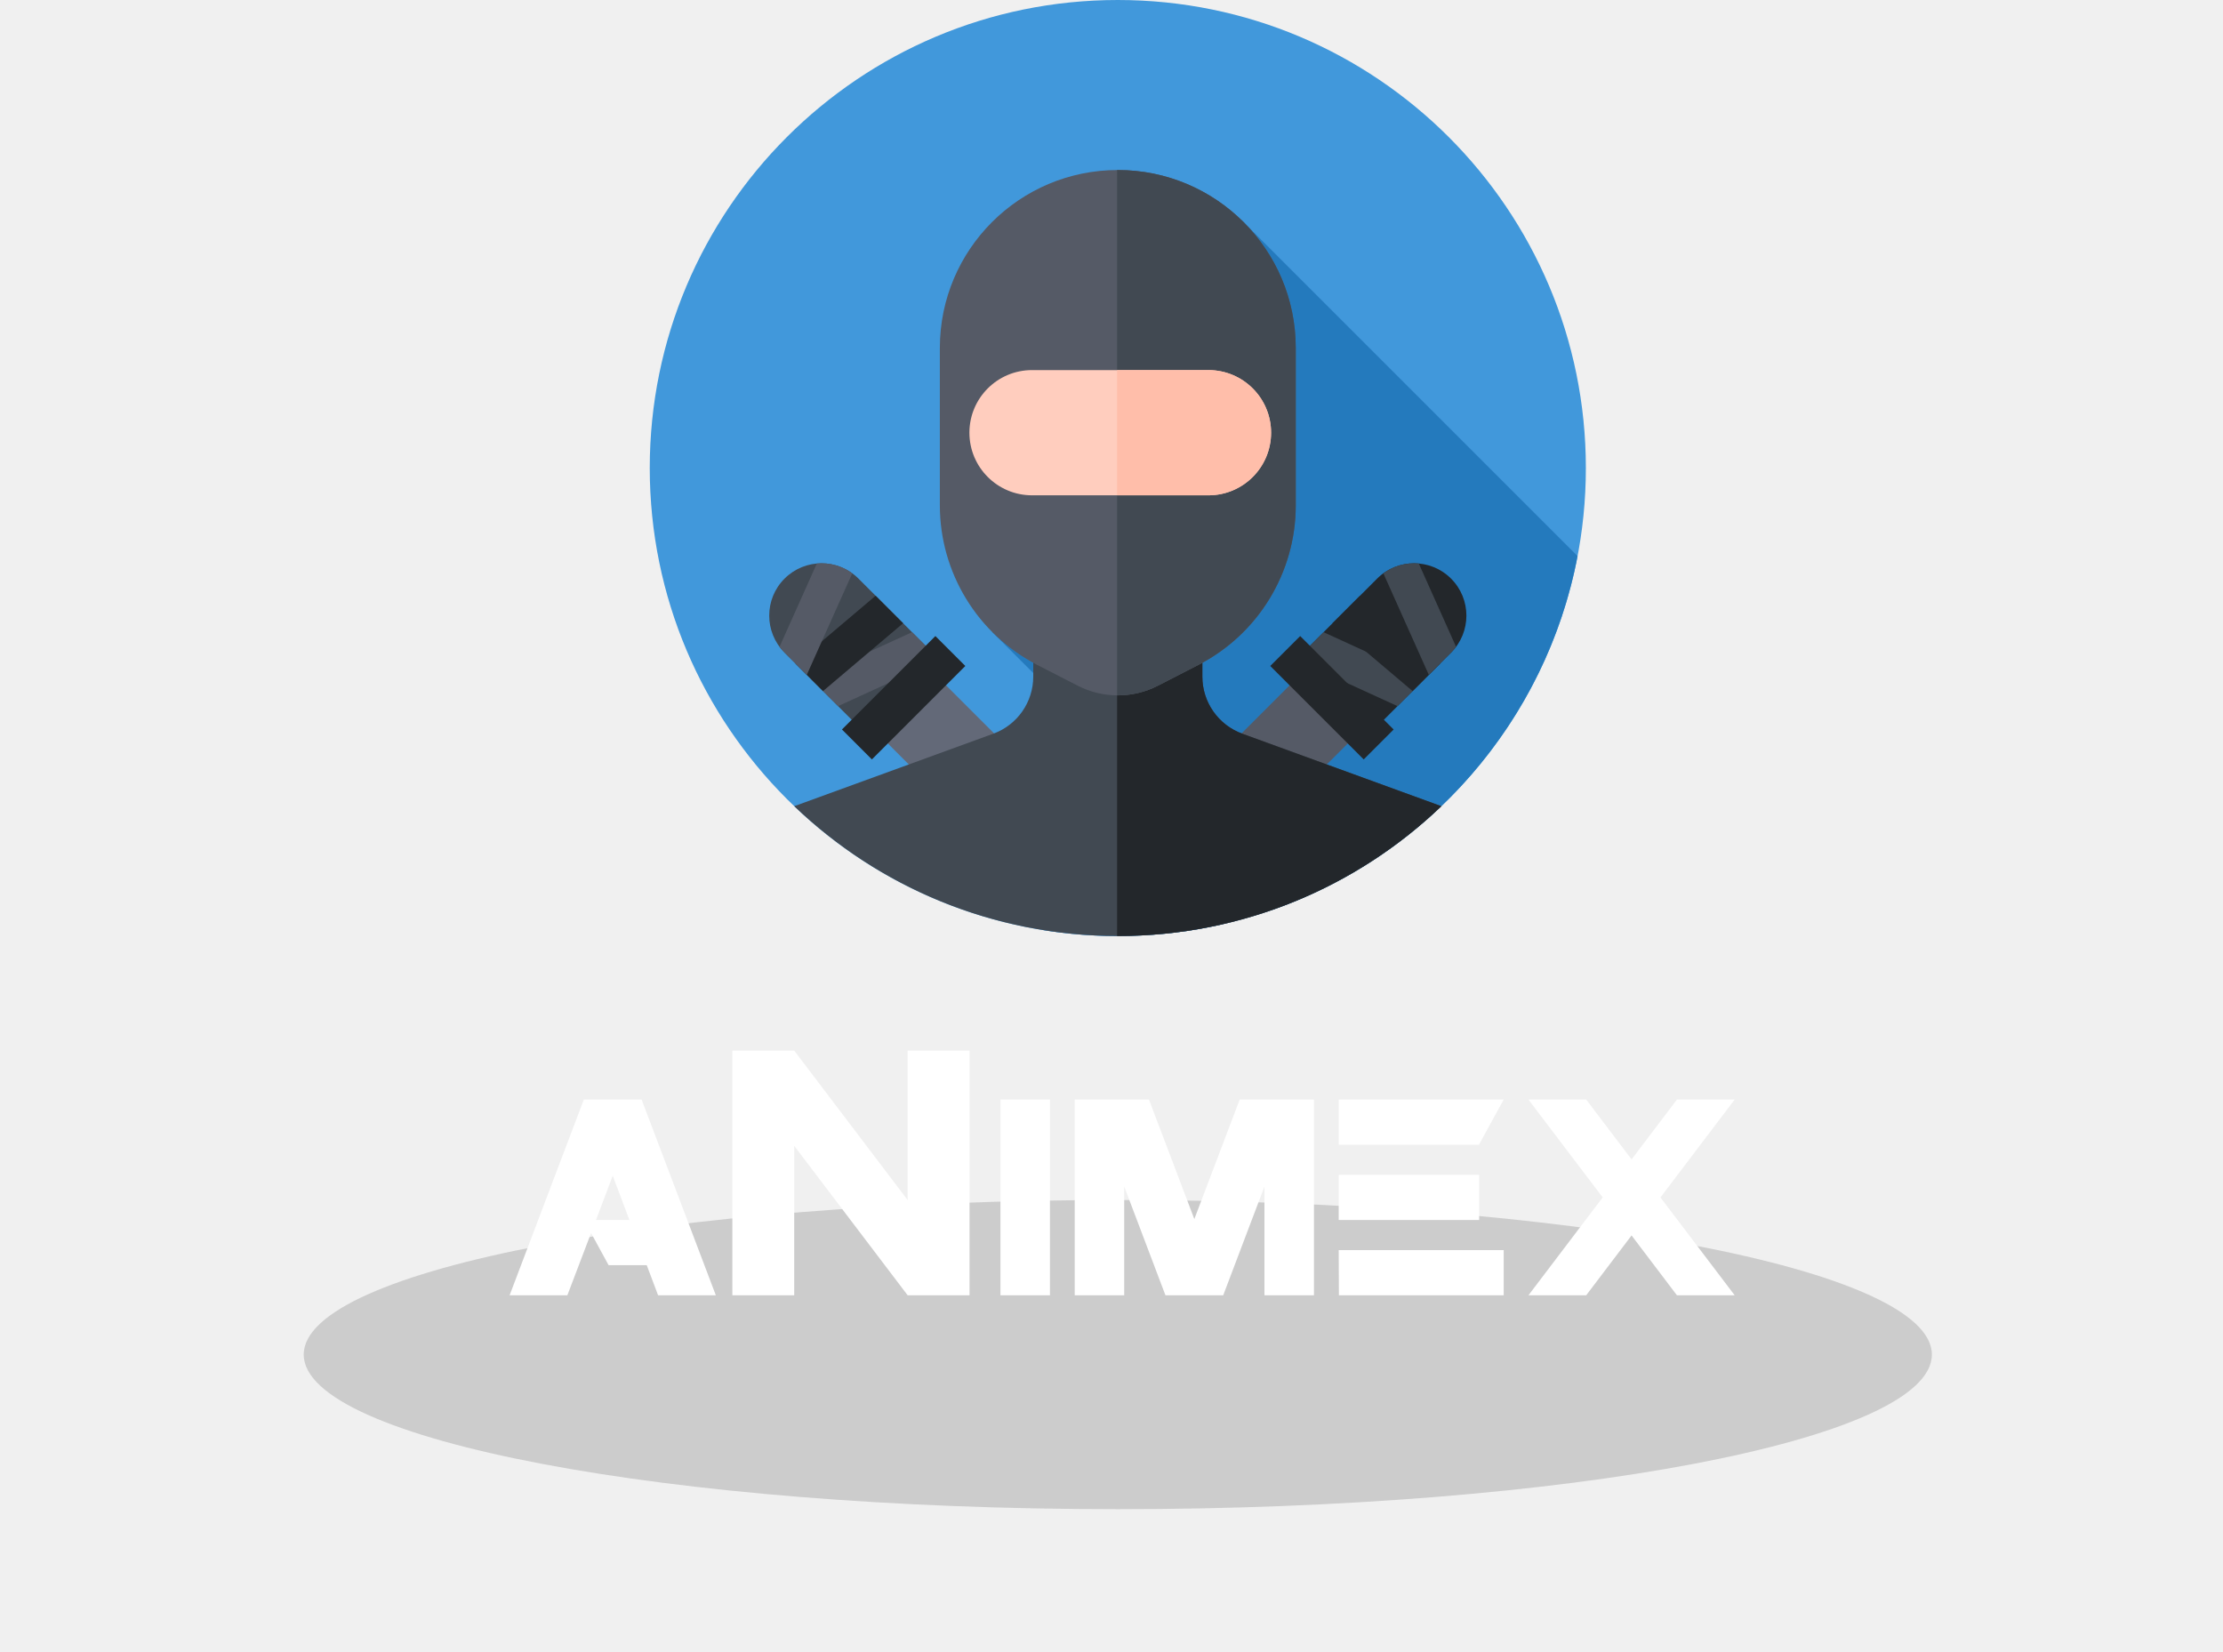
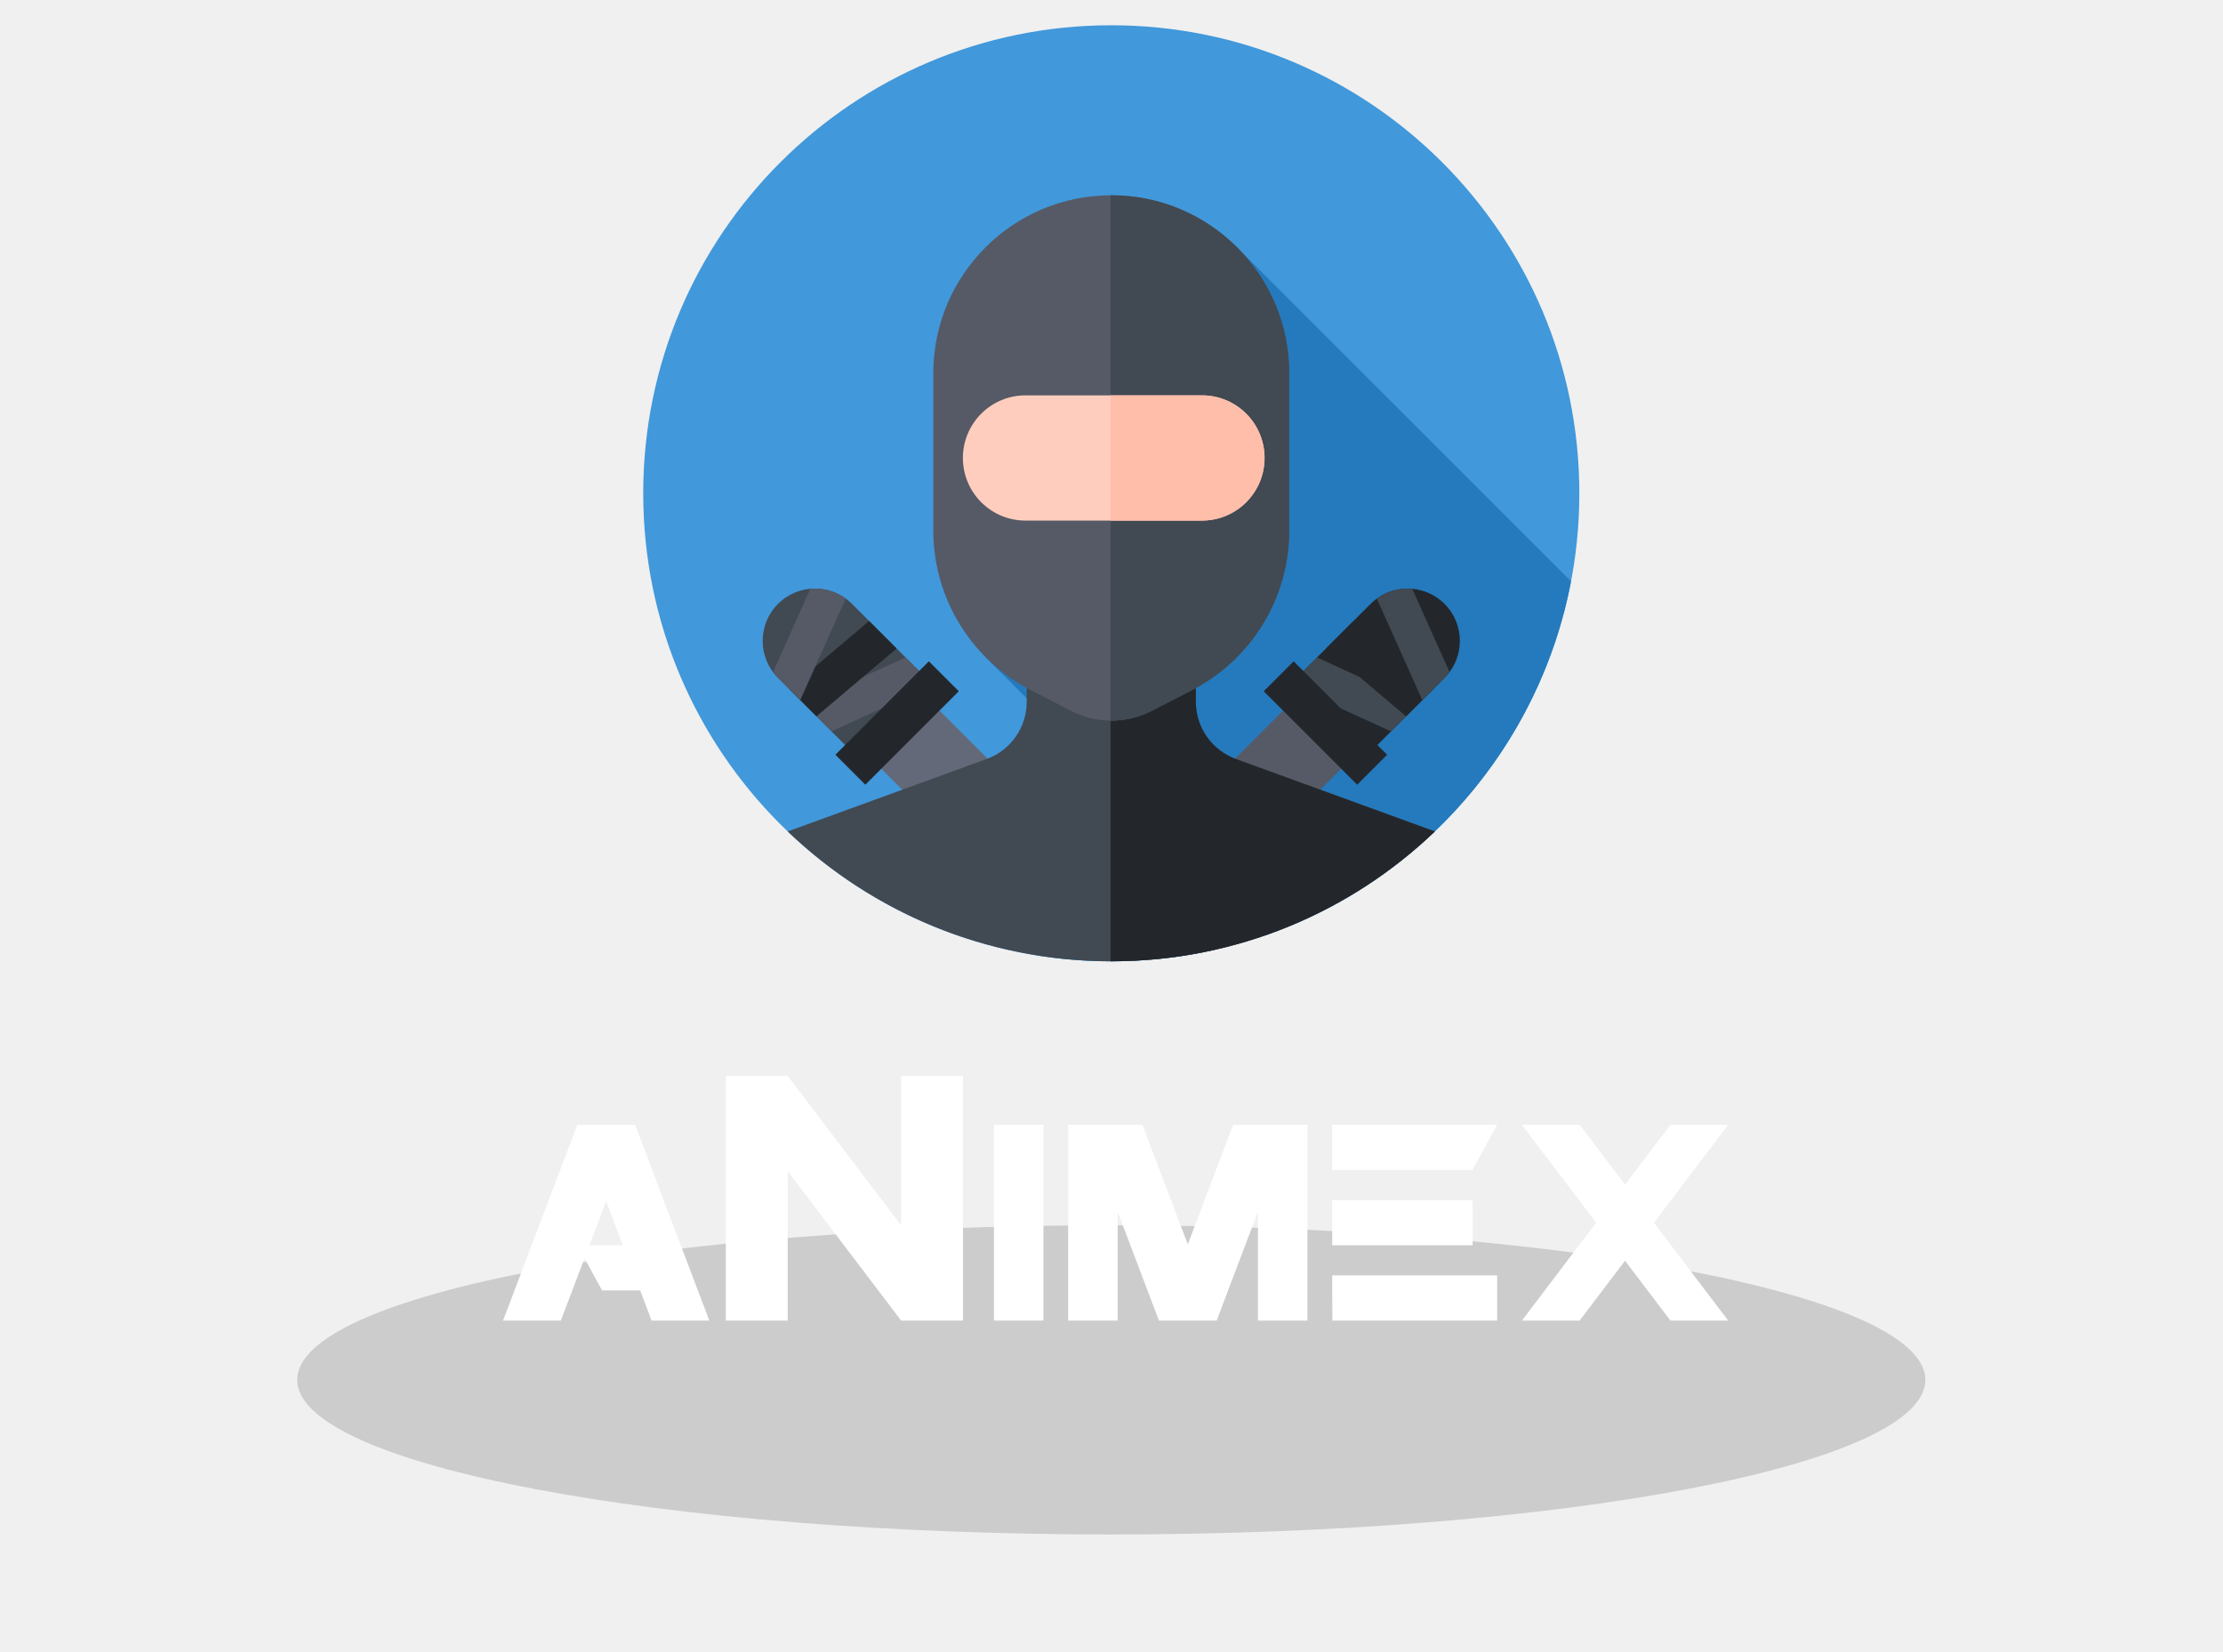
<svg xmlns="http://www.w3.org/2000/svg" viewBox="0 0 1626.287 1208.57" version="1.1" id="svg44" width="1626.287" height="1208.57">
  <defs id="defs48" />
-   <g id="g889" transform="translate(4.612959)">
+   <g id="g889" transform="translate(-0.1619017,18.48761)">
    <path d="m 1155.559,342.416 c 0,189.113 -153.302,342.416 -342.416,342.416 -189.113,0 -342.416,-153.302 -342.416,-342.416 C 470.728,153.302 624.03,0 813.143,0 c 189.113,0 342.416,153.302 342.416,342.416 z m 0,0" fill="#00d6c1" id="path2" style="fill:#4198db;fill-opacity:1;stroke-width:1.338" />
    <path d="m 701.603,487.243 -68.367,68.372 124.775,124.775 c 17.953,2.905 36.365,4.441 55.133,4.441 26.579,0 52.452,-3.03 77.286,-8.757 z m 0,0" fill="#02a894" id="path4" style="fill:#4198db;fill-opacity:1;stroke-width:1.338" />
    <path d="M 1149.477,406.848 903.314,160.685 721.379,462.524 924.986,666.131 C 1039.458,626.584 1126.399,528.044 1149.477,406.848 Z m 0,0" fill="#02a894" id="path6" style="fill:#247abd;fill-opacity:1;stroke-width:1.338" />
    <path d="m 680.15,494.103 -42.551,42.551 97.914,97.908 c 23.501,23.501 61.601,23.496 85.097,0 z m 0,0" fill="#636978" id="path8" style="stroke-width:1.338" />
    <path d="m 569.331,423.338 c -14.943,14.948 -14.943,39.176 0,54.119 l 68.54,68.54 54.119,-54.119 -68.54,-68.54 c -14.943,-14.943 -39.176,-14.943 -54.119,0 z m 0,0" fill="#414952" id="path10" style="stroke-width:1.338" />
    <path d="m 588.386,496.517 74.245,-33.993 20.116,20.116 -74.24,33.993 z m 0,0" fill="#555a66" id="path12" style="stroke-width:1.338" />
    <path d="m 577.367,485.498 58.607,-49.636 20.116,20.116 -58.607,49.636 z m 0,0" fill="#23272b" id="path14" style="stroke-width:1.338" />
    <path d="m 585.612,493.743 -16.281,-16.281 c -1.343,-1.343 -2.555,-2.759 -3.657,-4.237 l 27.284,-60.937 c 9.023,-0.805 18.271,1.578 25.926,7.153 z m 0,0" fill="#555a66" id="path16" style="stroke-width:1.338" />
    <path d="m 611.334,533.718 68.367,-68.367 21.897,21.897 -68.367,68.367 z m 0,0" fill="#23272b" id="path18" style="stroke-width:1.338" />
    <path d="m 946.137,494.103 42.551,42.551 -97.914,97.908 c -23.496,23.501 -61.596,23.501 -85.097,0 z m 0,0" fill="#555a66" id="path20" style="stroke-width:1.338" />
    <path d="m 1056.956,423.338 c 14.943,14.948 14.943,39.176 0,54.124 l -68.54,68.534 -54.119,-54.119 68.54,-68.54 c 14.943,-14.943 39.176,-14.943 54.119,0 z m 0,0" fill="#23272b" id="path22" style="stroke-width:1.338" />
    <path d="m 1037.901,496.517 -74.245,-33.993 -20.116,20.116 74.24,33.993 z m 0,0" fill="#414952" id="path24" style="stroke-width:1.338" />
    <path d="m 1048.92,485.498 -58.607,-49.636 -20.116,20.116 58.607,49.636 z m 0,0" fill="#23272b" id="path26" style="stroke-width:1.338" />
    <path d="m 1040.675,493.743 16.281,-16.281 c 1.343,-1.343 2.555,-2.759 3.657,-4.237 l -27.284,-60.937 c -9.023,-0.805 -18.271,1.578 -25.926,7.153 z m 0,0" fill="#414952" id="path28" style="stroke-width:1.338" />
    <path d="m 993.045,555.621 -68.372,-68.367 21.897,-21.897 68.372,68.367 z m 0,0" fill="#23272b" id="path30" style="stroke-width:1.338" />
    <path d="m 813.143,684.831 c 91.832,0 175.215,-36.156 236.706,-94.998 L 904.233,536.795 c -17.55,-6.39 -29.228,-23.073 -29.228,-41.747 V 453.846 H 751.281 v 41.203 c 0,18.674 -11.678,35.357 -29.228,41.747 l -145.616,53.037 c 61.491,58.842 144.875,94.998 236.706,94.998 z m 0,0" fill="#414952" id="path32" style="stroke-width:1.338" />
    <path d="M 1049.85,589.833 904.233,536.795 c -17.55,-6.39 -29.228,-23.073 -29.228,-41.747 V 453.846 H 812.616 v 230.98 c 0.178,0 0.35,0.005 0.528,0.005 91.832,0 175.215,-36.156 236.706,-94.998 z m 0,0" fill="#23272b" id="path34" style="stroke-width:1.338" />
    <path d="m 872.038,486.491 -29.536,15.173 c -18.428,9.467 -40.289,9.467 -58.717,0 L 754.249,486.491 C 710.475,464.003 682.956,418.928 682.956,369.715 V 254.586 c 0,-71.904 58.283,-130.193 130.187,-130.193 71.904,0 130.187,58.288 130.187,130.187 v 115.135 c 0,49.213 -27.519,94.288 -71.293,116.775 z m 0,0" fill="#555a66" id="path36" style="stroke-width:1.338" />
    <path d="m 813.143,124.393 c -0.178,0 -0.35,0.005 -0.528,0.005 v 384.35 c 10.246,0.084 20.513,-2.268 29.886,-7.085 l 29.536,-15.173 c 43.774,-22.488 71.293,-67.562 71.293,-116.775 V 254.586 c 0,-71.904 -58.283,-130.193 -130.187,-130.193 z m 0,0" fill="#414952" id="path38" style="stroke-width:1.338" />
    <path d="M 879.468,362.39 H 750.393 c -25.304,0 -45.811,-20.513 -45.811,-45.811 0,-25.304 20.508,-45.811 45.811,-45.811 H 879.468 c 25.299,0 45.811,20.508 45.811,45.811 -0.005,25.299 -20.513,45.811 -45.811,45.811 z m 0,0" fill="#ffcdbe" id="path40" style="stroke-width:1.338" />
    <path d="M 879.462,270.767 H 812.616 v 91.623 h 66.847 c 25.304,0 45.811,-20.513 45.811,-45.811 0,-25.299 -20.508,-45.811 -45.811,-45.811 z m 0,0" fill="#ffbeaa" id="path42" style="stroke-width:1.338" />
  </g>
-   <ellipse cx="817.756" cy="991.067" rx="595.559" ry="113.102" fill="#546e7a" opacity="0.1" id="ellipse8" style="opacity:0.321;fill:#808080;fill-opacity:1;stroke-width:1.282" />
-   <g aria-label="aNimex" id="text16" style="font-style:normal;font-variant:normal;font-weight:normal;font-stretch:normal;font-size:78.202px;line-height:1.25;font-family:Protoculture;-inkscape-font-specification:Protoculture;fill:#ffffff;fill-opacity:1;stroke:none;stroke-width:1.955" transform="matrix(3.951368,0,0,3.606406,1192.763,1625.342)">
-     <path d="m -192.428,-200.544 -4.391,12.639 h -10.692 l 13.746,-39.712 h 10.692 l 13.746,39.712 h -10.692 l -2.1,-6.11 h -7.064 z m 7.102,-2.635 -3.093,-8.973 -3.093,8.973 z" style="font-style:normal;font-variant:normal;font-weight:normal;font-stretch:normal;font-family:Protoculture;-inkscape-font-specification:Protoculture;fill:#ffffff;fill-opacity:1;stroke-width:1.955" id="path1505" />
-     <path d="m -166.271,-237.545 h 11.455 l 21.002,30.319 v -30.319 h 11.455 v 49.64 h -11.455 l -21.002,-30.319 v 30.319 h -11.455 z" style="font-style:normal;font-variant:normal;font-weight:normal;font-stretch:normal;font-family:Protoculture;-inkscape-font-specification:Protoculture;fill:#ffffff;fill-opacity:1;stroke-width:1.955" id="path1507" />
-     <path d="m -107.467,-187.904 h -9.164 v -39.712 h 9.164 z" style="font-style:normal;font-variant:normal;font-weight:normal;font-stretch:normal;font-family:Protoculture;-inkscape-font-specification:Protoculture;fill:#ffffff;fill-opacity:1;stroke-width:1.955" id="path1509" />
-     <path d="m -93.72,-209.975 v 22.071 h -9.164 v -39.712 h 13.746 l 8.401,24.247 8.401,-24.247 h 13.746 v 39.712 h -9.164 v -22.071 l -7.637,22.071 h -10.692 z" style="font-style:normal;font-variant:normal;font-weight:normal;font-stretch:normal;font-family:Protoculture;-inkscape-font-specification:Protoculture;fill:#ffffff;fill-opacity:1;stroke-width:1.955" id="path1511" />
-     <path d="m -23.46,-227.617 -4.582,9.164 h -25.966 v -9.164 z m -30.548,15.274 h 26.004 v 9.164 h -26.004 z m 0,15.274 h 30.548 v 9.164 h -30.51 z" style="font-style:normal;font-variant:normal;font-weight:normal;font-stretch:normal;font-family:Protoculture;-inkscape-font-specification:Protoculture;fill:#ffffff;fill-opacity:1;stroke-width:1.955" id="path1513" />
-     <path d="m 5.56,-207.76 13.746,19.856 H 8.615 l -8.401,-12.143 -8.401,12.143 H -18.878 l 13.746,-19.856 -13.746,-19.856 h 10.692 l 8.401,12.143 8.401,-12.143 H 19.306 Z" style="font-style:normal;font-variant:normal;font-weight:normal;font-stretch:normal;font-family:Protoculture;-inkscape-font-specification:Protoculture;fill:#ffffff;fill-opacity:1;stroke-width:1.955" id="path1515" />
+   <g id="g924" transform="translate(-4.774902,18.48761)">
+     <ellipse cx="817.756" cy="991.067" rx="595.559" ry="113.102" fill="#546e7a" opacity="0.1" id="ellipse8" style="opacity:0.321;fill:#808080;fill-opacity:1;stroke-width:1.282" />
+     <g aria-label="aNimex" id="text16" style="font-style:normal;font-variant:normal;font-weight:normal;font-stretch:normal;font-size:78.202px;line-height:1.25;font-family:Protoculture;-inkscape-font-specification:Protoculture;fill:#ffffff;fill-opacity:1;stroke:none;stroke-width:1.955" transform="matrix(3.951368,0,0,3.606406,1192.763,1625.342)">
+       <path d="m -192.428,-200.544 -4.391,12.639 h -10.692 l 13.746,-39.712 h 10.692 l 13.746,39.712 h -10.692 l -2.1,-6.11 h -7.064 z m 7.102,-2.635 -3.093,-8.973 -3.093,8.973 z" style="font-style:normal;font-variant:normal;font-weight:normal;font-stretch:normal;font-family:Protoculture;-inkscape-font-specification:Protoculture;fill:#ffffff;fill-opacity:1;stroke-width:1.955" id="path1505" />
+       <path d="m -166.271,-237.545 h 11.455 l 21.002,30.319 v -30.319 h 11.455 v 49.64 h -11.455 l -21.002,-30.319 v 30.319 h -11.455 z" style="font-style:normal;font-variant:normal;font-weight:normal;font-stretch:normal;font-family:Protoculture;-inkscape-font-specification:Protoculture;fill:#ffffff;fill-opacity:1;stroke-width:1.955" id="path1507" />
+       <path d="m -107.467,-187.904 h -9.164 v -39.712 h 9.164 z" style="font-style:normal;font-variant:normal;font-weight:normal;font-stretch:normal;font-family:Protoculture;-inkscape-font-specification:Protoculture;fill:#ffffff;fill-opacity:1;stroke-width:1.955" id="path1509" />
+       <path d="m -93.72,-209.975 v 22.071 h -9.164 v -39.712 h 13.746 l 8.401,24.247 8.401,-24.247 h 13.746 v 39.712 h -9.164 v -22.071 l -7.637,22.071 h -10.692 z" style="font-style:normal;font-variant:normal;font-weight:normal;font-stretch:normal;font-family:Protoculture;-inkscape-font-specification:Protoculture;fill:#ffffff;fill-opacity:1;stroke-width:1.955" id="path1511" />
+       <path d="m -23.46,-227.617 -4.582,9.164 h -25.966 v -9.164 z m -30.548,15.274 h 26.004 v 9.164 h -26.004 z m 0,15.274 h 30.548 v 9.164 h -30.51 z" style="font-style:normal;font-variant:normal;font-weight:normal;font-stretch:normal;font-family:Protoculture;-inkscape-font-specification:Protoculture;fill:#ffffff;fill-opacity:1;stroke-width:1.955" id="path1513" />
+       <path d="m 5.56,-207.76 13.746,19.856 H 8.615 l -8.401,-12.143 -8.401,12.143 H -18.878 l 13.746,-19.856 -13.746,-19.856 h 10.692 l 8.401,12.143 8.401,-12.143 H 19.306 Z" style="font-style:normal;font-variant:normal;font-weight:normal;font-stretch:normal;font-family:Protoculture;-inkscape-font-specification:Protoculture;fill:#ffffff;fill-opacity:1;stroke-width:1.955" id="path1515" />
+     </g>
  </g>
</svg>
